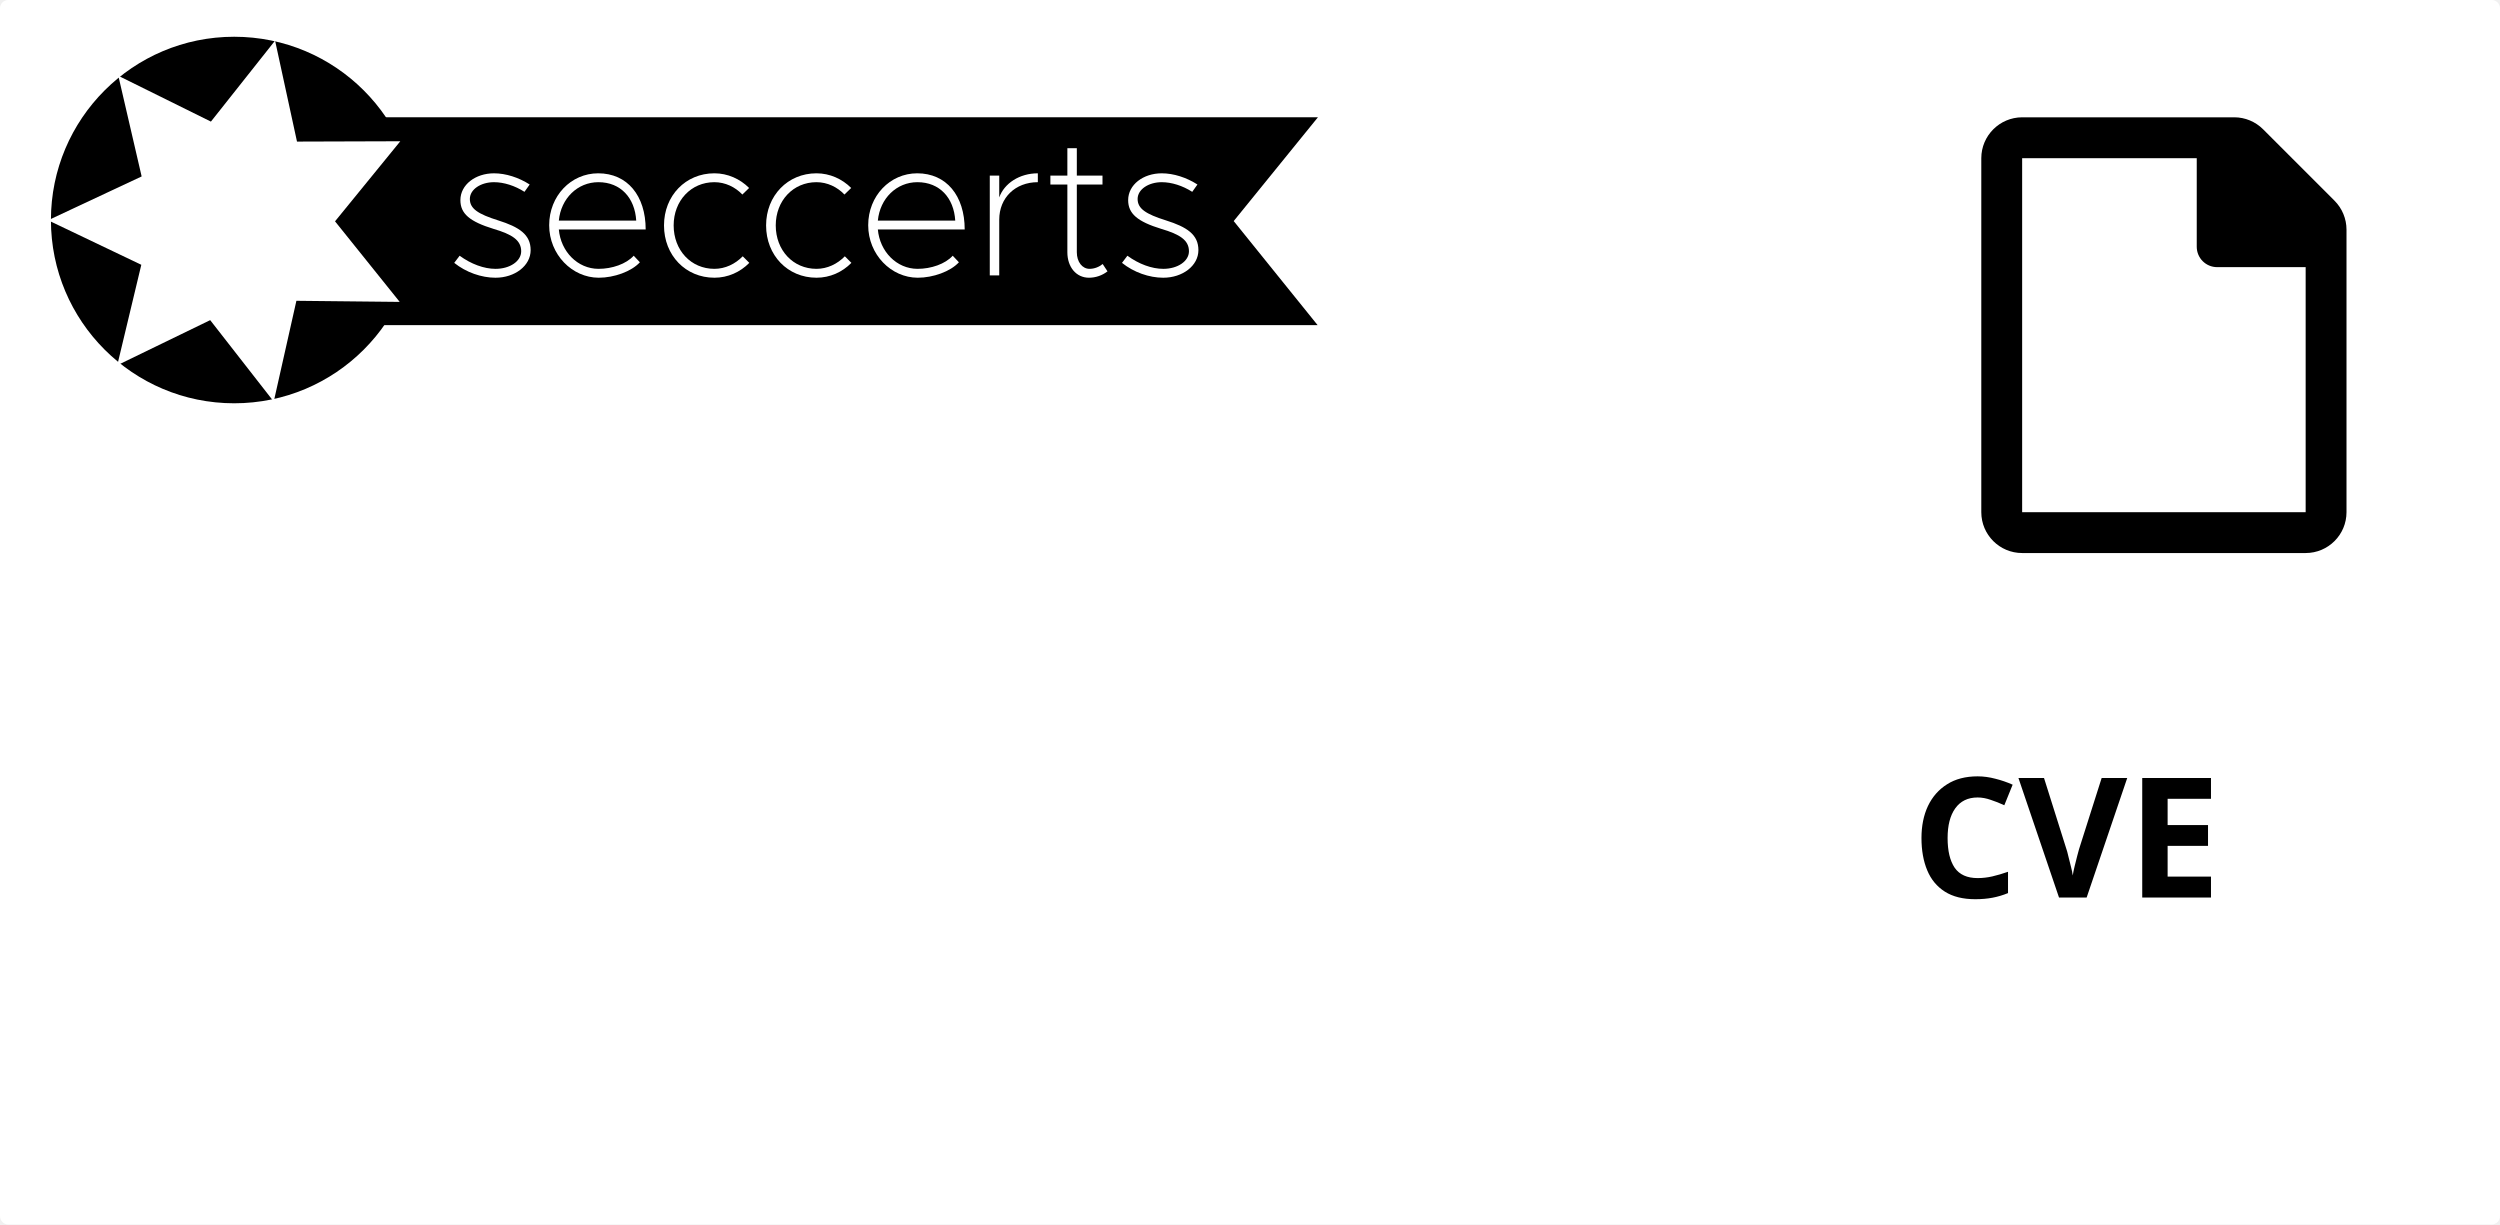
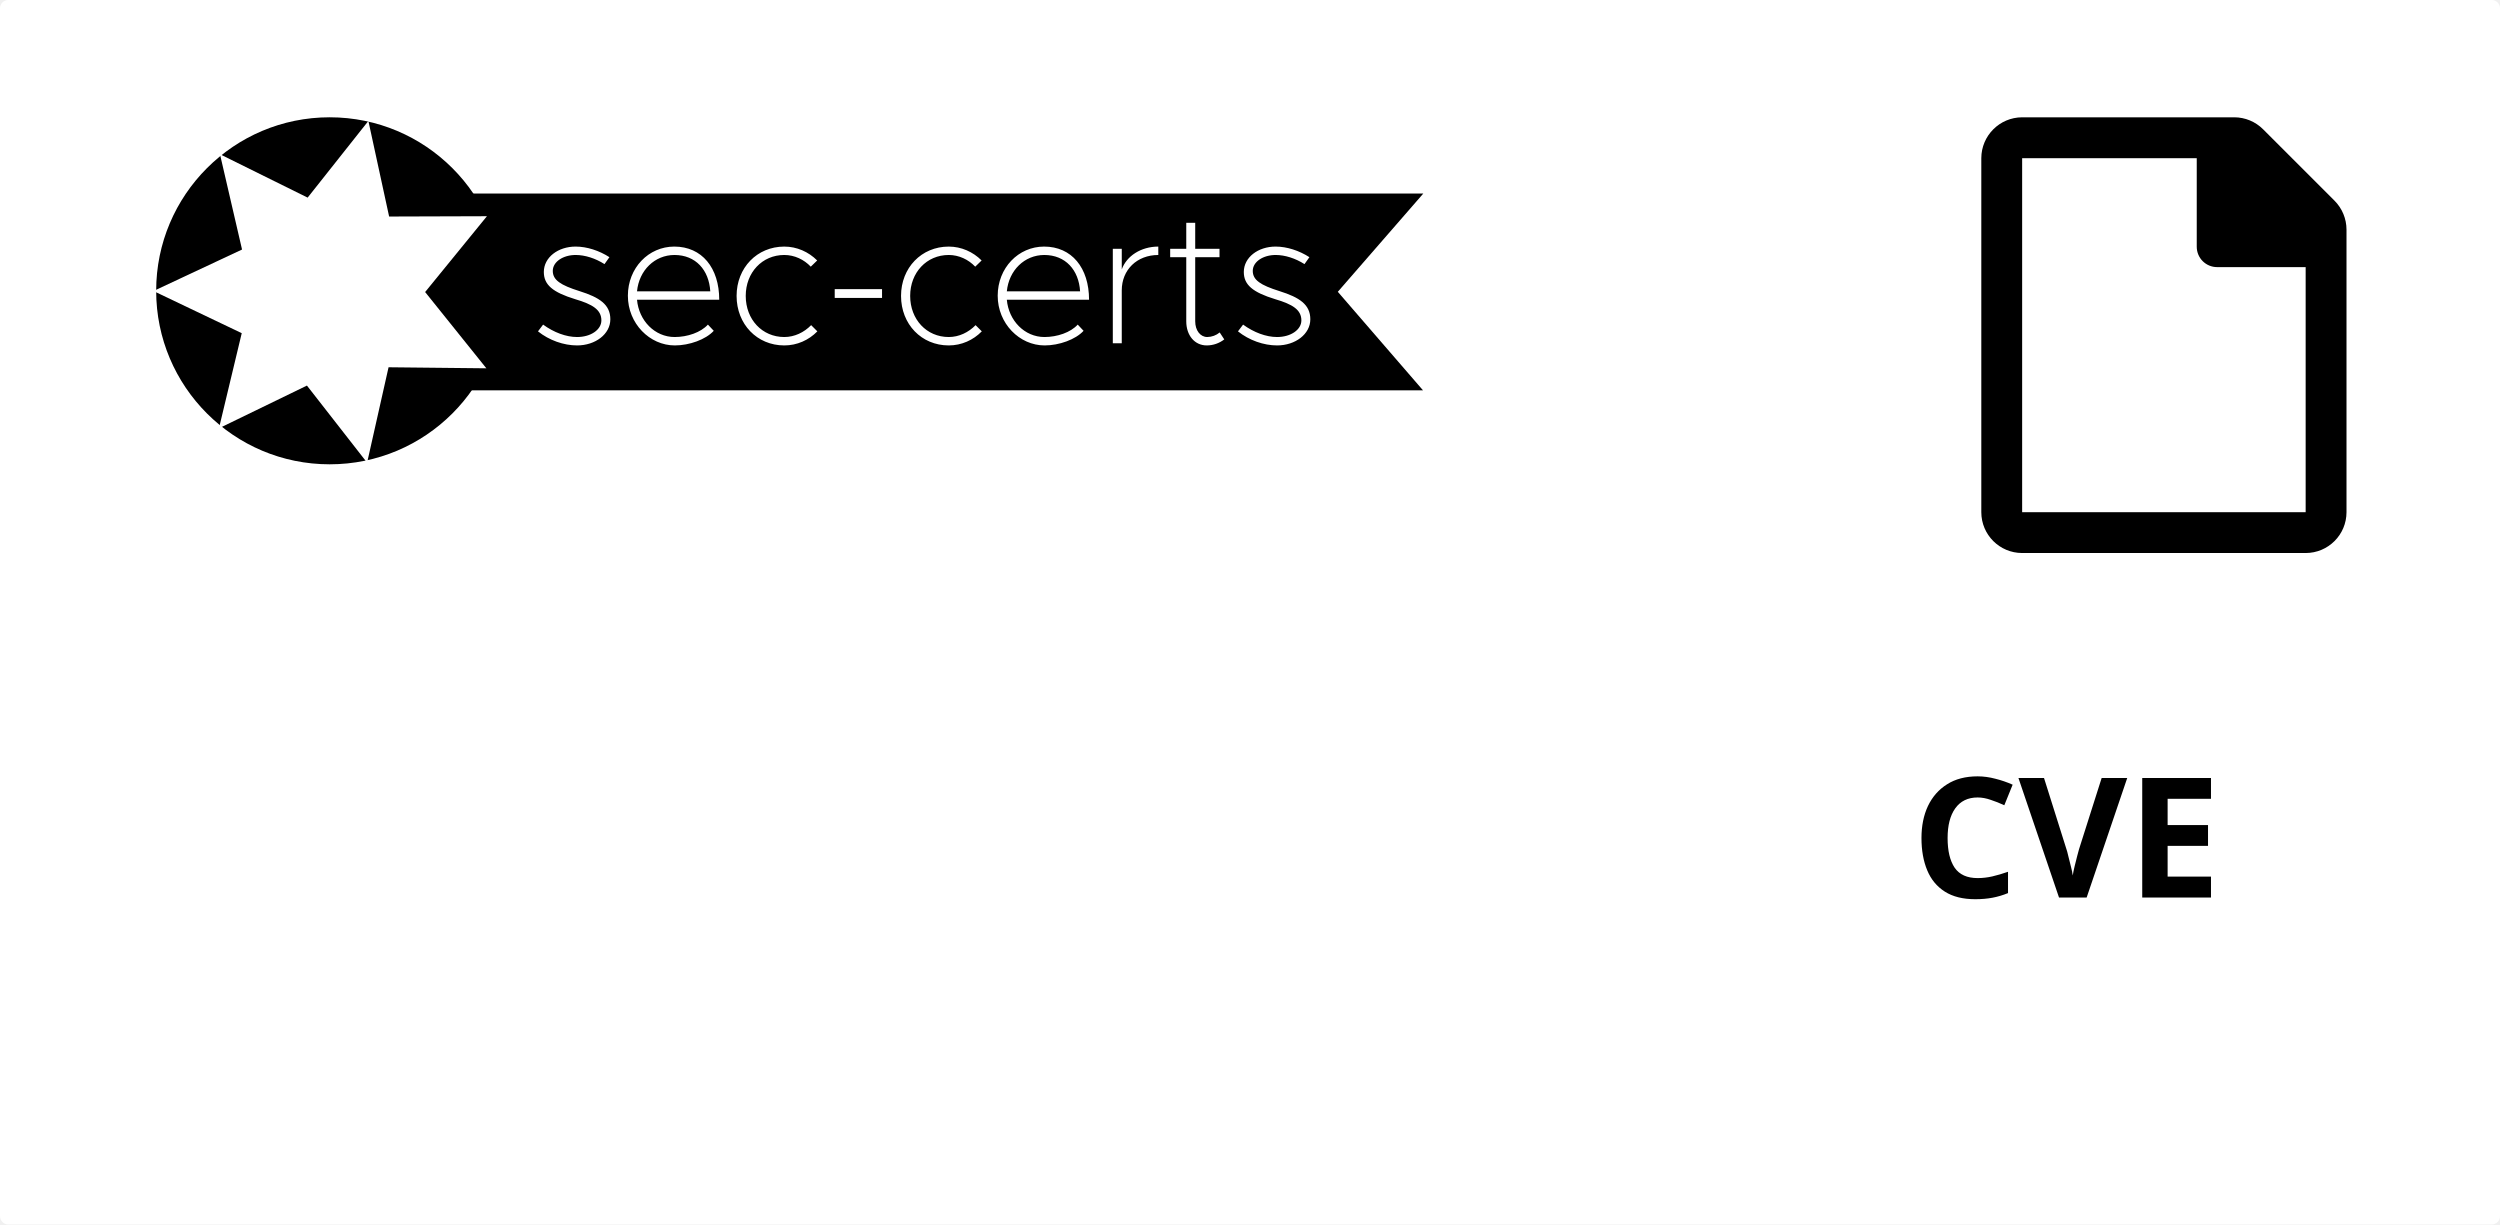
- <svg xmlns="http://www.w3.org/2000/svg" width="210.786mm" height="103.24mm" viewBox="0 0 210.786 103.24" version="1.1" id="svg8">
-   <defs id="defs2" />
-   <rect style="fill:#ffffff;fill-opacity:1;stroke-width:0.765;stroke-linecap:round;stroke-linejoin:round;paint-order:stroke fill markers" id="rect17281" width="210.786" height="103.24" x="0" y="0" rx="0.7" ry="0.7" />
-   <g id="layer1" transform="matrix(0.6406401,0,0,0.6406401,-18.2573,-90.15353)" style="stroke-width:1.561">
-     <path id="rect903" style="opacity:1;fill:#000000;stroke:none;stroke-width:7.66;stroke-linecap:square;paint-order:markers stroke fill" d="M 176.809,77.863 V 181.246 h 492.48 l -41.742,-51.764 41.885,-51.619 z" transform="matrix(0.2645833,0,0,0.2645833,24.82691,135.5605)" />
-     <circle style="opacity:1;fill:#000000;stroke-width:1.277;stroke-linecap:square;paint-order:markers stroke fill" id="path833-3" cx="59.321" cy="169.681" r="24.12" />
-     <path style="opacity:1;fill:#ffffff;stroke-width:2.657;stroke-linecap:square;paint-order:markers stroke fill" id="path835-6" d="m 116.796,120.928 -9.936,24.047 -12.289,-22.934 -24.996,7.225 10.269,-23.907 -21.233,-15.038 25.094,-6.877 -1.482,-25.977 21.022,15.331 19.386,-17.355 1.121,25.995 25.655,4.336 -19.625,17.084 12.606,22.761 z" transform="matrix(-0.02807995,0.5218197,-0.5218197,-0.02807995,113.4785,118.0225)" />
-     <g aria-label="seccerts" id="text877-7" style="fill:#ffffff;stroke-width:0.413">
-       <path d="m 93.714,177.275 c 2.54,0 4.623,-1.575 4.623,-3.632 0,-2.057 -1.524,-3.048 -4.267,-3.912 -2.667,-0.838 -3.734,-1.549 -3.734,-2.819 0,-1.27 1.448,-2.21 3.175,-2.21 1.295,0 2.743,0.457 4.013,1.27 l 0.686,-0.965 c -1.422,-0.914 -3.124,-1.473 -4.699,-1.473 -2.438,0 -4.42,1.499 -4.42,3.531 0,1.778 1.219,2.819 4.369,3.785 2.413,0.711 3.632,1.473 3.632,2.946 0,1.295 -1.473,2.311 -3.378,2.311 -1.524,0 -3.226,-0.635 -4.724,-1.727 l -0.711,0.94 c 1.549,1.245 3.581,1.956 5.436,1.956 z" style="fill:#ffffff;stroke-width:0.413" id="path1756" />
-       <path d="m 107.278,176.106 c -2.769,0 -4.978,-2.286 -5.232,-5.182 h 11.43 c 0,-4.445 -2.413,-7.391 -6.248,-7.391 -3.581,0 -6.452,2.972 -6.452,6.833 0,3.861 3.023,6.909 6.528,6.909 2.007,0 4.293,-0.813 5.41,-2.032 l -0.813,-0.864 c -0.991,1.092 -2.845,1.727 -4.623,1.727 z m -0.025,-11.405 c 2.946,0 4.801,2.083 4.978,5.055 h -10.185 c 0.279,-2.921 2.464,-5.055 5.207,-5.055 z" style="fill:#ffffff;stroke-width:0.413" id="path1758" />
-       <path d="m 122.518,177.275 c 1.778,0 3.404,-0.737 4.597,-1.956 l -0.864,-0.864 c -0.991,1.016 -2.311,1.651 -3.734,1.651 -3.073,0 -5.359,-2.438 -5.359,-5.715 0,-3.251 2.286,-5.69 5.359,-5.69 1.422,0 2.743,0.635 3.683,1.626 l 0.889,-0.864 c -1.194,-1.194 -2.819,-1.93 -4.572,-1.93 -3.785,0 -6.629,2.946 -6.629,6.858 0,3.937 2.845,6.883 6.629,6.883 z" style="fill:#ffffff;stroke-width:0.413" id="path1760" />
-       <path d="m 135.954,177.275 c 1.778,0 3.404,-0.737 4.597,-1.956 l -0.864,-0.864 c -0.991,1.016 -2.311,1.651 -3.734,1.651 -3.073,0 -5.359,-2.438 -5.359,-5.715 0,-3.251 2.286,-5.69 5.359,-5.69 1.422,0 2.743,0.635 3.683,1.626 l 0.889,-0.864 c -1.194,-1.194 -2.819,-1.93 -4.572,-1.93 -3.785,0 -6.629,2.946 -6.629,6.858 0,3.937 2.845,6.883 6.629,6.883 z" style="fill:#ffffff;stroke-width:0.413" id="path1762" />
-       <path d="m 149.264,176.106 c -2.769,0 -4.978,-2.286 -5.232,-5.182 h 11.43 c 0,-4.445 -2.413,-7.391 -6.248,-7.391 -3.581,0 -6.452,2.972 -6.452,6.833 0,3.861 3.023,6.909 6.528,6.909 2.007,0 4.293,-0.813 5.41,-2.032 l -0.813,-0.864 c -0.991,1.092 -2.845,1.727 -4.623,1.727 z m -0.025,-11.405 c 2.946,0 4.801,2.083 4.978,5.055 h -10.185 c 0.279,-2.921 2.464,-5.055 5.207,-5.055 z" style="fill:#ffffff;stroke-width:0.413" id="path1764" />
-       <path d="m 160.008,166.708 v -2.87 h -1.245 v 13.132 h 1.245 v -7.341 c 0,-2.87 2.108,-4.928 5.08,-4.928 v -1.168 c -2.413,0 -4.42,1.321 -5.08,3.175 z" style="fill:#ffffff;stroke-width:0.413" id="path1766" />
-       <path d="m 173.622,175.471 c -0.457,0.381 -1.092,0.635 -1.727,0.635 -0.965,0 -1.676,-0.914 -1.676,-2.184 v -8.915 h 3.378 v -1.168 h -3.378 v -3.607 h -1.245 v 3.607 h -2.235 v 1.168 h 2.235 v 8.915 c 0,1.956 1.168,3.353 2.845,3.353 0.889,0 1.753,-0.305 2.438,-0.838 z" style="fill:#ffffff;stroke-width:0.413" id="path1768" />
-       <path d="m 181.598,177.275 c 2.54,0 4.623,-1.575 4.623,-3.632 0,-2.057 -1.524,-3.048 -4.267,-3.912 -2.667,-0.838 -3.734,-1.549 -3.734,-2.819 0,-1.27 1.448,-2.21 3.175,-2.21 1.295,0 2.743,0.457 4.013,1.27 l 0.686,-0.965 c -1.422,-0.914 -3.124,-1.473 -4.699,-1.473 -2.438,0 -4.42,1.499 -4.42,3.531 0,1.778 1.219,2.819 4.369,3.785 2.413,0.711 3.632,1.473 3.632,2.946 0,1.295 -1.473,2.311 -3.378,2.311 -1.524,0 -3.226,-0.635 -4.724,-1.727 l -0.711,0.94 c 1.549,1.245 3.581,1.956 5.436,1.956 z" style="fill:#ffffff;stroke-width:0.413" id="path1770" />
-     </g>
+ <svg xmlns="http://www.w3.org/2000/svg" xml:space="preserve" width="796.673" height="390.199" viewBox="0 0 210.786 103.24">
+   <rect width="210.786" height="103.24" rx=".7" ry=".7" style="fill:#fff;fill-opacity:1;stroke-width:.765;stroke-linecap:round;stroke-linejoin:round;paint-order:stroke fill markers" />
+   <text xml:space="preserve" x="198.267" y="75.674" style="font-size:14.111px;line-height:1.25;font-family:&quot;IBM Plex Sans&quot;;-inkscape-font-specification:&quot;IBM Plex Sans&quot;;text-align:center;text-anchor:middle;stroke-width:.265">
+     <tspan x="198.267" y="75.674" style="font-weight:700;font-size:14.111px;text-align:end;text-anchor:end;stroke-width:.265">CVE</tspan>
+   </text>
+   <path fill="currentColor" d="m196.832 16.92-6.019-6.018a3.444 3.444 0 0 0-2.432-1.012h-17.885a3.455 3.455 0 0 0-3.443 3.45v29.845a3.444 3.444 0 0 0 3.443 3.443H194.4a3.444 3.444 0 0 0 3.444-3.443V19.36a3.46 3.46 0 0 0-1.012-2.44zm-26.336 26.265V13.34h14.721v7.46c0 .955.768 1.722 1.722 1.722h7.461v20.662z" style="stroke-width:.265" />
+   <g style="stroke-width:1.649" transform="matrix(.60652 0 0 .60652 -8.183 -78.396)">
+     <path d="M71.608 156.162v27.353h139.7l-11.842-13.696 11.882-13.657z" style="opacity:1;fill:#000;stroke:none;stroke-width:2.141;stroke-linecap:square;paint-order:markers stroke fill" />
+     <circle cx="59.321" cy="169.681" r="24.12" style="opacity:1;fill:#000;stroke-width:1.348;stroke-linecap:square;paint-order:markers stroke fill" />
+     <path d="m116.796 120.928-9.936 24.047-12.289-22.934-24.995 7.225 10.269-23.907L58.61 90.321l25.094-6.877-1.482-25.977L103.246 72.8l19.385-17.355 1.121 25.995 25.655 4.336-19.625 17.083 12.606 22.762z" style="opacity:1;fill:#fff;stroke-width:2.807;stroke-linecap:square;paint-order:markers stroke fill" transform="scale(-.52257) rotate(-86.92 -227.74 1.652)" />
+     <path d="M93.714 177.275c2.54 0 4.623-1.575 4.623-3.632 0-2.058-1.524-3.048-4.267-3.912-2.667-.838-3.734-1.55-3.734-2.82 0-1.27 1.448-2.21 3.175-2.21 1.295 0 2.743.458 4.013 1.27l.686-.964c-1.422-.915-3.124-1.474-4.7-1.474-2.437 0-4.419 1.499-4.419 3.531 0 1.778 1.22 2.82 4.37 3.785 2.412.71 3.631 1.473 3.631 2.946 0 1.295-1.473 2.311-3.378 2.311-1.524 0-3.226-.635-4.724-1.727l-.711.94c1.549 1.245 3.58 1.956 5.435 1.956zm13.564-1.169c-2.769 0-4.979-2.286-5.233-5.181h11.43c0-4.445-2.413-7.392-6.248-7.392-3.581 0-6.452 2.972-6.452 6.833 0 3.86 3.023 6.909 6.528 6.909 2.007 0 4.293-.813 5.41-2.032l-.812-.864c-.991 1.092-2.845 1.727-4.623 1.727zm-.026-11.404c2.947 0 4.8 2.083 4.979 5.054h-10.186c.28-2.92 2.464-5.054 5.207-5.054zm15.266 12.573c1.778 0 3.403-.737 4.597-1.956l-.863-.864c-.991 1.016-2.312 1.651-3.734 1.651-3.074 0-5.36-2.438-5.36-5.715 0-3.25 2.286-5.69 5.36-5.69 1.422 0 2.743.636 3.683 1.626l.889-.863c-1.194-1.194-2.82-1.93-4.572-1.93-3.785 0-6.63 2.946-6.63 6.857 0 3.937 2.845 6.884 6.63 6.884zm7.01-6.604h6.579v-1.22h-6.579zm15.85 6.604c1.778 0 3.403-.737 4.597-1.956l-.863-.864c-.991 1.016-2.312 1.651-3.734 1.651-3.074 0-5.36-2.438-5.36-5.715 0-3.25 2.286-5.69 5.36-5.69 1.422 0 2.743.636 3.683 1.626l.889-.863c-1.194-1.194-2.82-1.93-4.572-1.93-3.785 0-6.63 2.946-6.63 6.857 0 3.937 2.845 6.884 6.63 6.884zm13.31-1.169c-2.77 0-4.98-2.286-5.233-5.181h11.43c0-4.445-2.413-7.392-6.249-7.392-3.58 0-6.451 2.972-6.451 6.833 0 3.86 3.022 6.909 6.528 6.909 2.006 0 4.292-.813 5.41-2.032l-.813-.864c-.99 1.092-2.845 1.727-4.623 1.727zm-.026-11.404c2.946 0 4.8 2.083 4.978 5.054h-10.185c.28-2.92 2.464-5.054 5.207-5.054zm10.77 2.006v-2.87h-1.245v13.132h1.244v-7.34c0-2.87 2.109-4.928 5.08-4.928v-1.169c-2.413 0-4.42 1.321-5.08 3.175zm13.614 8.763a2.772 2.772 0 0 1-1.727.635c-.966 0-1.677-.914-1.677-2.184v-8.915h3.378v-1.169h-3.378v-3.607h-1.244v3.607h-2.236v1.169h2.236v8.915c0 1.956 1.168 3.353 2.844 3.353.89 0 1.753-.305 2.439-.838zm7.976 1.804c2.54 0 4.622-1.575 4.622-3.632 0-2.058-1.524-3.048-4.267-3.912-2.667-.838-3.734-1.55-3.734-2.82 0-1.27 1.448-2.21 3.175-2.21 1.296 0 2.744.458 4.014 1.27l.685-.964c-1.422-.915-3.124-1.474-4.699-1.474-2.438 0-4.42 1.499-4.42 3.531 0 1.778 1.22 2.82 4.37 3.785 2.413.71 3.632 1.473 3.632 2.946 0 1.295-1.473 2.311-3.378 2.311-1.524 0-3.226-.635-4.725-1.727l-.711.94c1.55 1.245 3.581 1.956 5.436 1.956z" aria-label="sec-certs" style="font-size:25.4px;line-height:1.25;text-align:center;letter-spacing:0;word-spacing:0;text-anchor:middle;fill:#fff;stroke-width:.436" />
  </g>
-   <text xml:space="preserve" style="font-size:14.111px;line-height:1.25;font-family:'IBM Plex Sans';-inkscape-font-specification:'IBM Plex Sans';text-align:center;text-anchor:middle;stroke-width:0.265" x="198.267" y="75.674" id="text3762">
-     <tspan style="font-weight:bold;font-size:14.111px;text-align:end;text-anchor:end;stroke-width:0.265" x="198.267" y="75.674" id="tspan20931">CVE</tspan>
-   </text>
-   <path fill="currentColor" d="m 196.832,16.921 -6.019,-6.019 c -0.646,-0.646 -1.521,-1.012 -2.432,-1.012 h -17.885 c -1.901,0.007 -3.444,1.55 -3.444,3.451 v 29.844 c 0,1.901 1.542,3.444 3.444,3.444 h 23.904 c 1.901,0 3.444,-1.542 3.444,-3.444 V 19.36 c 0,-0.911 -0.366,-1.794 -1.012,-2.439 z M 170.496,43.185 V 13.341 h 14.721 v 7.461 c 0,0.954 0.768,1.722 1.722,1.722 h 7.461 v 20.661 z" id="path2" style="stroke-width:0.265" />
</svg>
